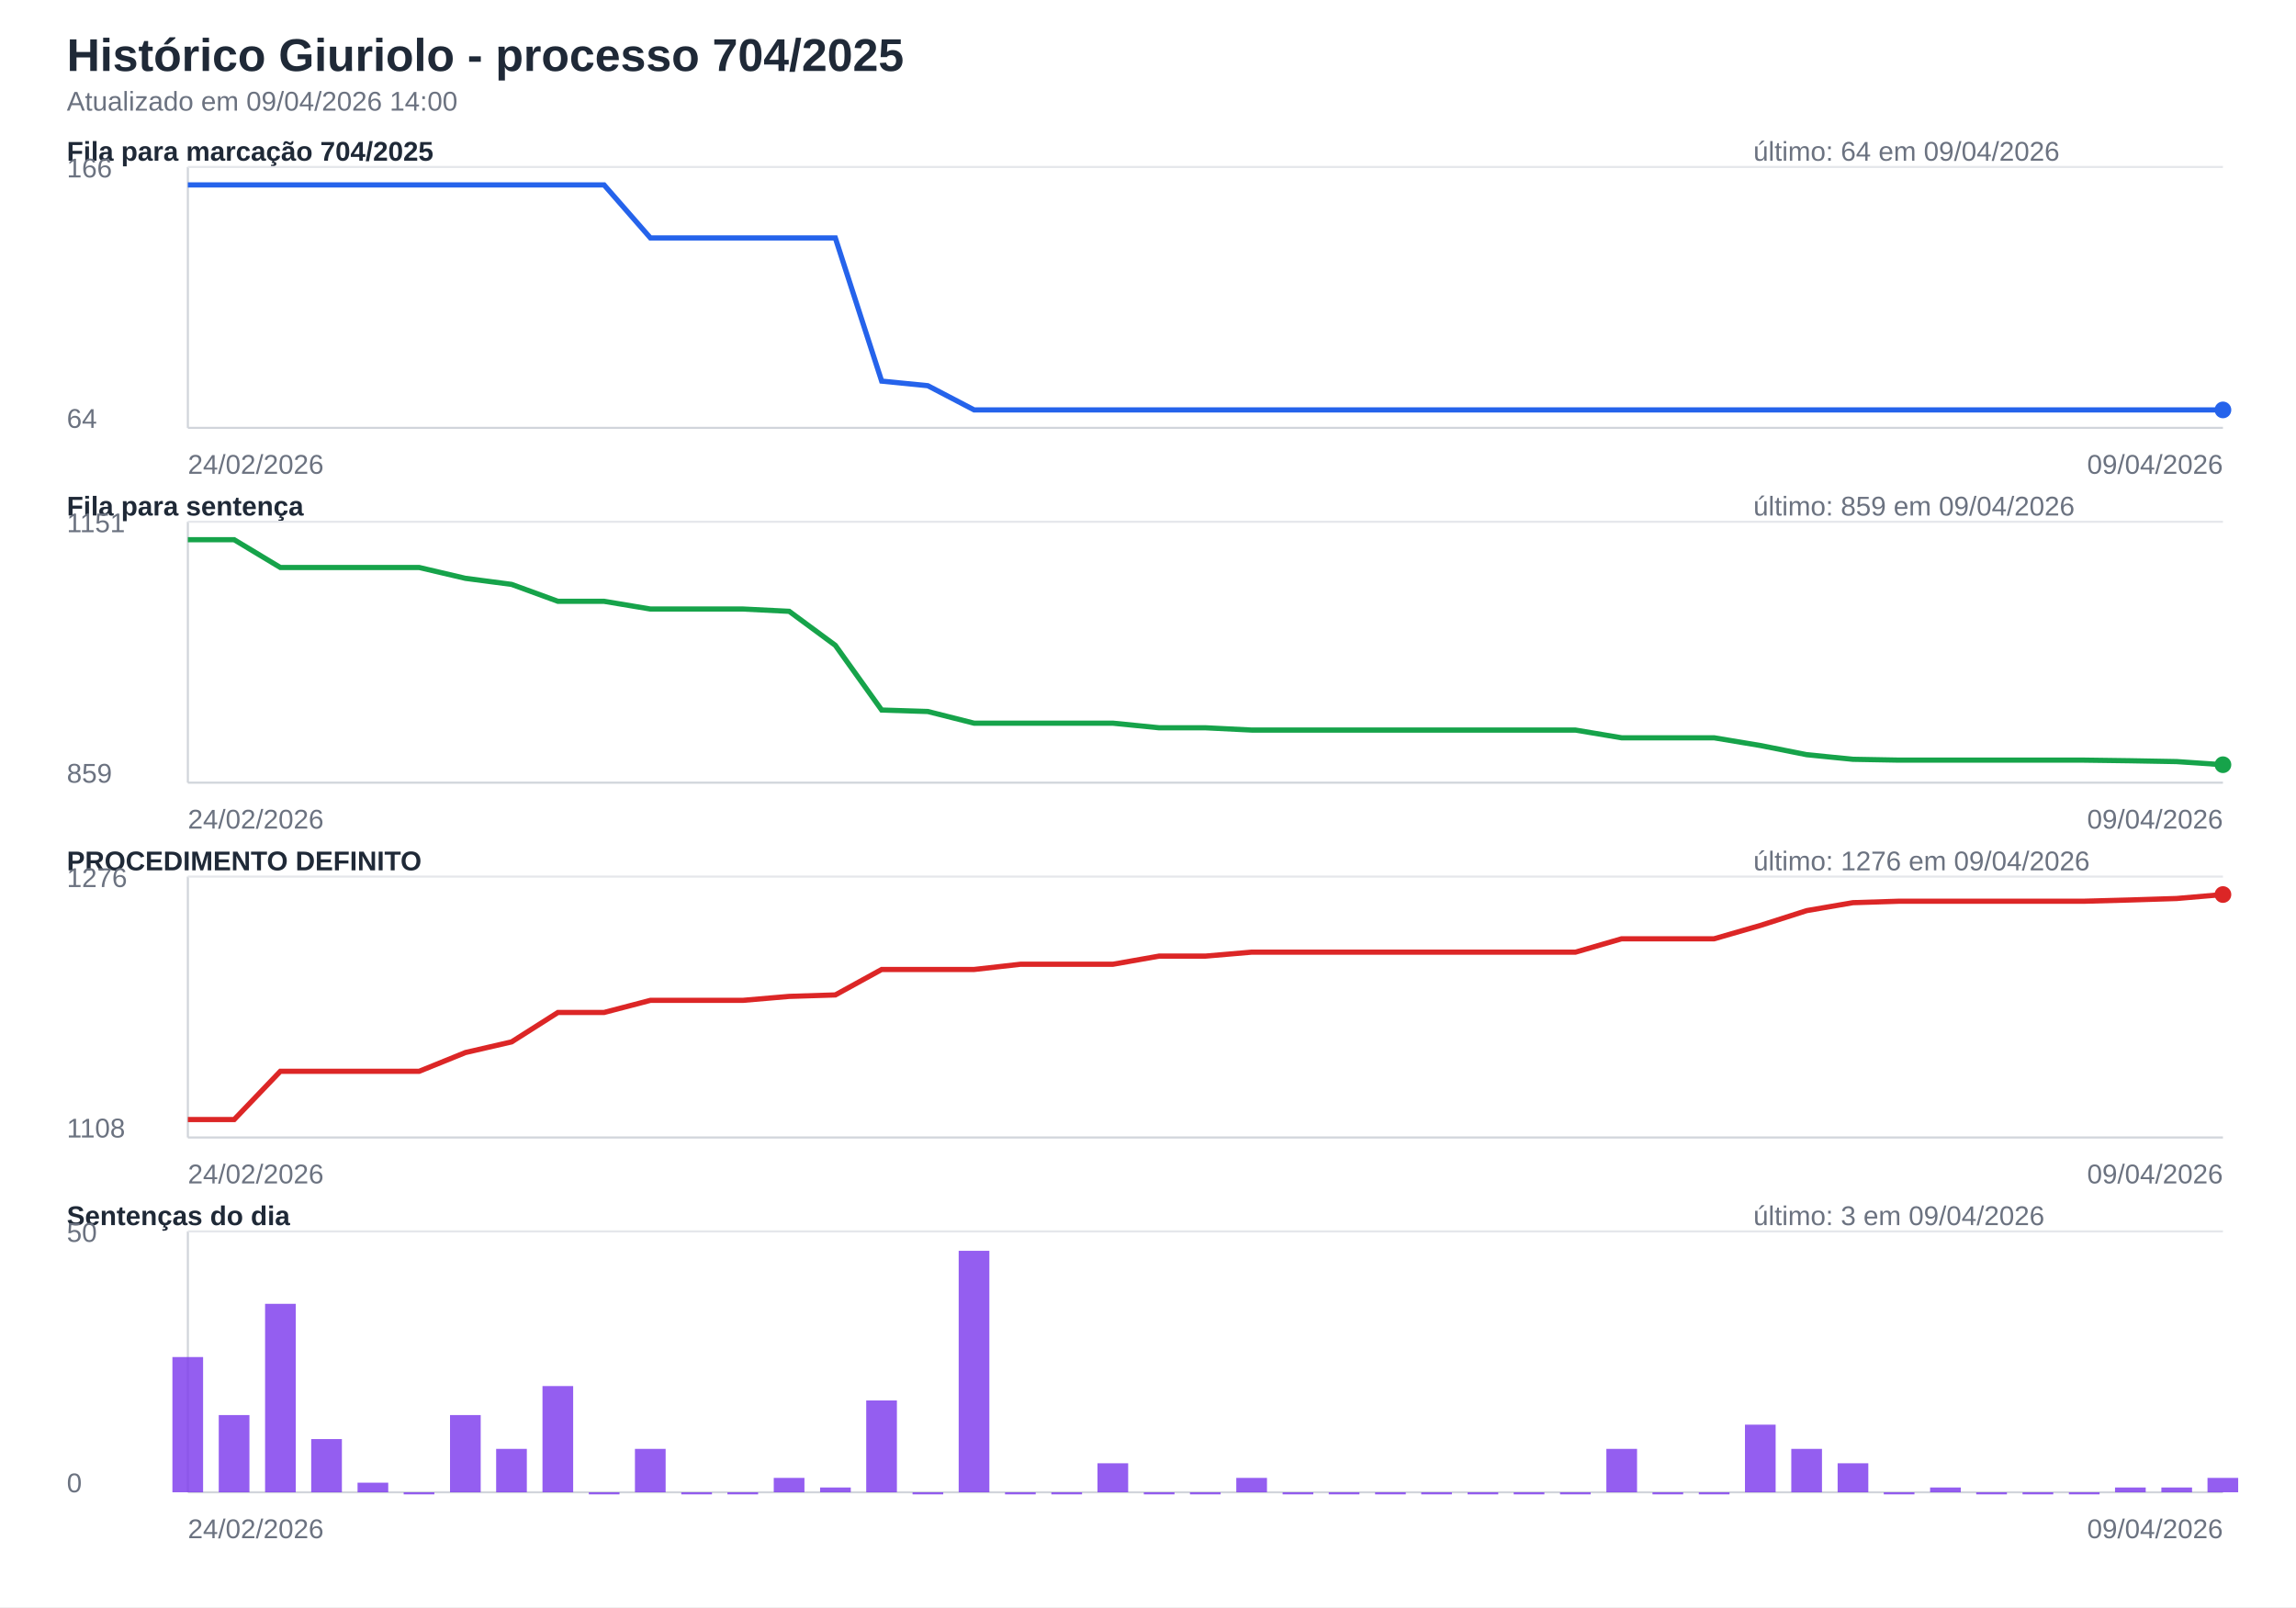
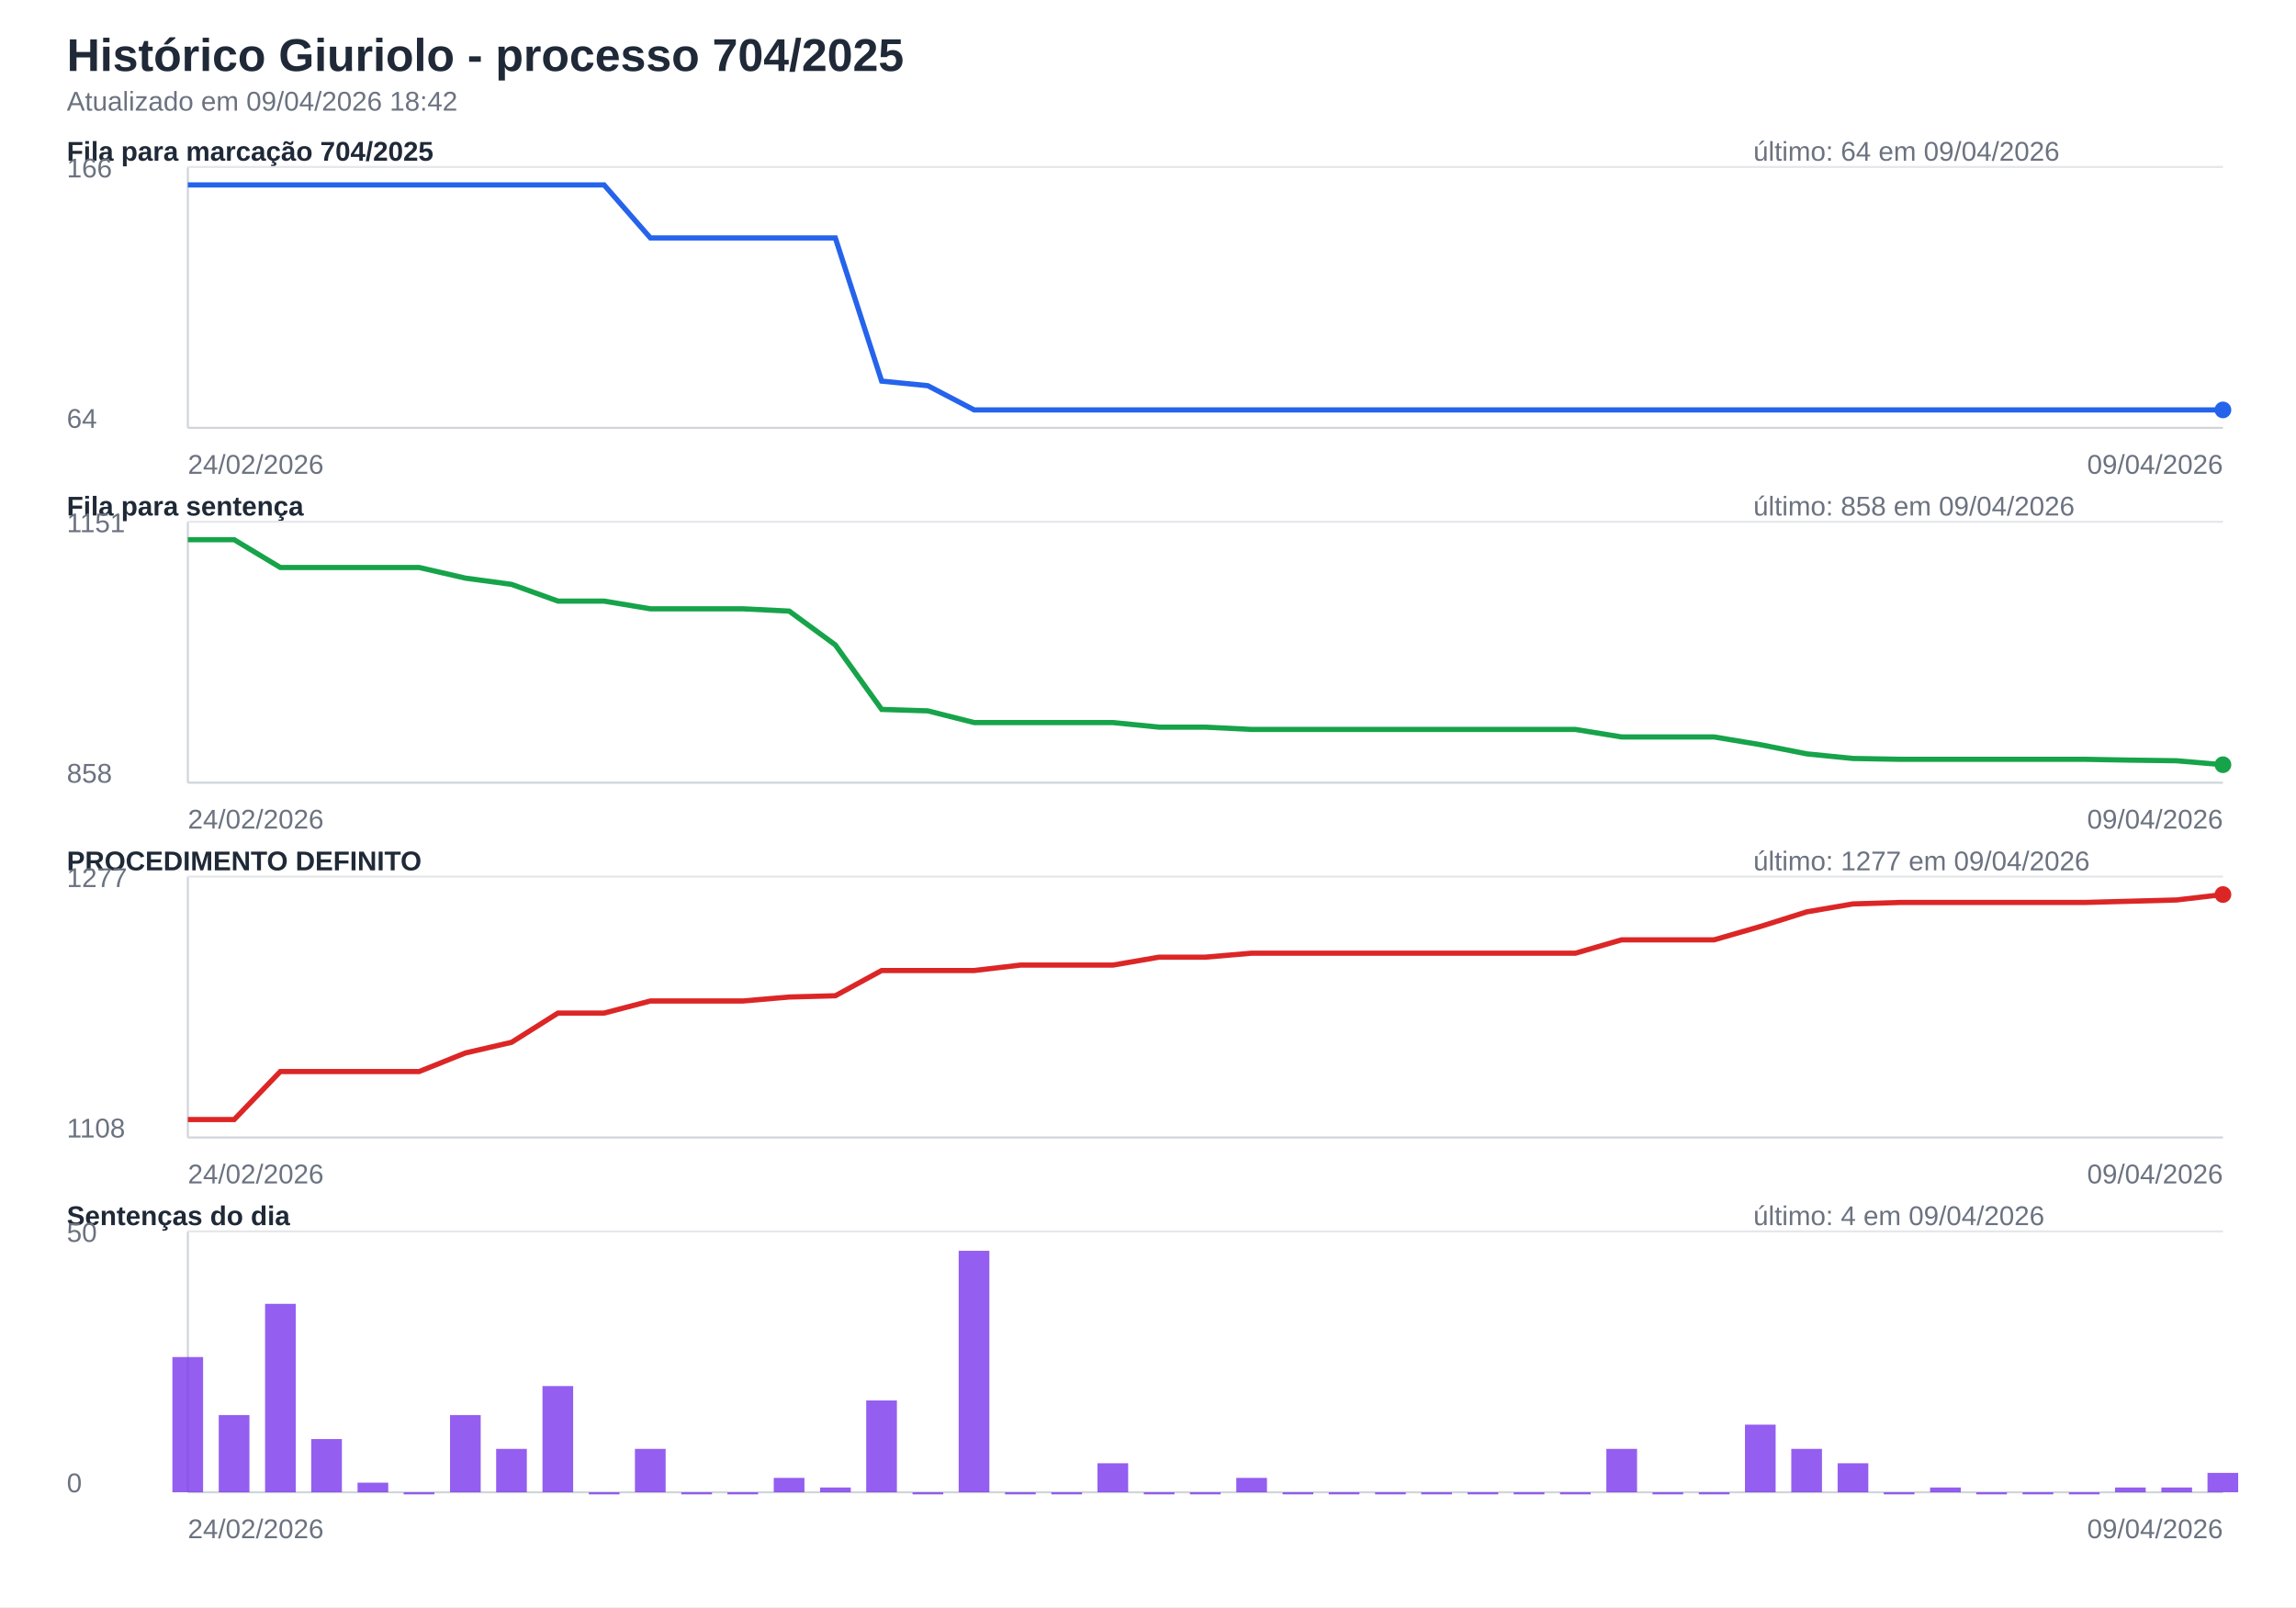
<svg xmlns="http://www.w3.org/2000/svg" width="1100" height="770" viewBox="0 0 1100 770">
  <rect width="100%" height="100%" fill="#ffffff" />
  <style>text{font-family:Segoe UI,Arial,sans-serif;font-size:13px;fill:#1f2937}.titulo{font-size:22px;font-weight:700}.sub{fill:#6b7280}.eixo{stroke:#d1d5db;stroke-width:1}.grade{stroke:#e5e7eb;stroke-width:1}.linha{fill:none;stroke-width:2.5}.barra{opacity:.82}</style>
  <text class="titulo" x="32" y="34">Histórico Giuriolo - processo 704/2025</text>
-   <text class="sub" x="32" y="53">Atualizado em 09/04/2026 14:00</text>
+   <text class="sub" x="32" y="53">Atualizado em 09/04/2026 18:42</text>
  <text x="32" y="77" font-weight="700">Fila para marcação 704/2025</text>
  <text class="sub" x="840" y="77">último: 64 em 09/04/2026</text>
  <line class="eixo" x1="90" y1="205" x2="1065" y2="205" />
  <line class="eixo" x1="90" y1="80" x2="90" y2="205" />
  <line class="grade" x1="90" y1="80" x2="1065" y2="80" />
  <text class="sub" x="32" y="85">166</text>
  <text class="sub" x="32" y="205">64</text>
  <path class="linha" stroke="#2563eb" d="M90.0,88.6 L112.2,88.6 L134.3,88.6 L156.5,88.6 L178.6,88.6 L200.8,88.6 L223.0,88.6 L245.1,88.6 L267.3,88.6 L289.4,88.6 L311.6,114.0 L333.8,114.0 L355.9,114.0 L378.1,114.0 L400.2,114.0 L422.4,182.6 L444.5,184.8 L466.7,196.4 L488.9,196.4 L511.0,196.4 L533.2,196.4 L555.3,196.4 L577.5,196.4 L599.7,196.4 L621.8,196.4 L644.0,196.4 L666.1,196.4 L688.3,196.4 L710.5,196.4 L732.6,196.4 L754.8,196.4 L776.9,196.4 L799.1,196.4 L821.2,196.4 L843.4,196.4 L865.6,196.4 L887.7,196.4 L909.9,196.4 L932.0,196.4 L954.2,196.4 L976.4,196.4 L998.5,196.4 L1020.7,196.4 L1042.8,196.4 L1065.0,196.4" />
  <circle cx="1065.0" cy="196.4" r="4" fill="#2563eb" />
  <text class="sub" x="90" y="227">24/02/2026</text>
  <text class="sub" text-anchor="end" x="1065" y="227">09/04/2026</text>
  <text x="32" y="247" font-weight="700">Fila para sentença</text>
-   <text class="sub" x="840" y="247">último: 859 em 09/04/2026</text>
+   <text class="sub" x="840" y="247">último: 858 em 09/04/2026</text>
  <line class="eixo" x1="90" y1="375" x2="1065" y2="375" />
  <line class="eixo" x1="90" y1="250" x2="90" y2="375" />
  <line class="grade" x1="90" y1="250" x2="1065" y2="250" />
  <text class="sub" x="32" y="255">1151</text>
-   <text class="sub" x="32" y="375">859</text>
-   <path class="linha" stroke="#16a34a" d="M90.0,258.6 L112.2,258.6 L134.3,271.9 L156.5,271.9 L178.6,271.9 L200.8,271.9 L223.0,277.1 L245.1,280.0 L267.3,288.1 L289.4,288.1 L311.6,291.8 L333.8,291.8 L355.9,291.8 L378.1,292.9 L400.2,309.2 L422.4,340.2 L444.5,340.9 L466.7,346.5 L488.9,346.5 L511.0,346.5 L533.2,346.5 L555.3,348.7 L577.5,348.7 L599.7,349.8 L621.8,349.8 L644.0,349.8 L666.1,349.8 L688.3,349.8 L710.5,349.8 L732.6,349.8 L754.8,349.8 L776.9,353.5 L799.1,353.5 L821.2,353.5 L843.4,357.2 L865.6,361.6 L887.7,363.8 L909.9,364.2 L932.0,364.2 L954.2,364.2 L976.4,364.2 L998.5,364.2 L1020.7,364.5 L1042.8,364.9 L1065.0,366.4" />
+   <text class="sub" x="32" y="375">858</text>
+   <path class="linha" stroke="#16a34a" d="M90.0,258.6 L112.2,258.6 L134.3,271.9 L156.5,271.9 L178.6,271.9 L200.8,271.9 L223.0,277.0 L245.1,280.0 L267.3,288.0 L289.4,288.0 L311.6,291.7 L333.8,291.7 L355.9,291.7 L378.1,292.8 L400.2,309.0 L422.4,339.9 L444.5,340.6 L466.7,346.2 L488.9,346.2 L511.0,346.2 L533.2,346.2 L555.3,348.4 L577.5,348.4 L599.7,349.5 L621.8,349.5 L644.0,349.5 L666.1,349.5 L688.3,349.5 L710.5,349.5 L732.6,349.5 L754.8,349.5 L776.9,353.1 L799.1,353.1 L821.2,353.1 L843.4,356.8 L865.6,361.2 L887.7,363.4 L909.9,363.8 L932.0,363.8 L954.2,363.8 L976.4,363.8 L998.5,363.8 L1020.7,364.2 L1042.8,364.5 L1065.0,366.4" />
  <circle cx="1065.0" cy="366.4" r="4" fill="#16a34a" />
  <text class="sub" x="90" y="397">24/02/2026</text>
  <text class="sub" text-anchor="end" x="1065" y="397">09/04/2026</text>
  <text x="32" y="417" font-weight="700">PROCEDIMENTO DEFINITO</text>
-   <text class="sub" x="840" y="417">último: 1276 em 09/04/2026</text>
+   <text class="sub" x="840" y="417">último: 1277 em 09/04/2026</text>
  <line class="eixo" x1="90" y1="545" x2="1065" y2="545" />
  <line class="eixo" x1="90" y1="420" x2="90" y2="545" />
  <line class="grade" x1="90" y1="420" x2="1065" y2="420" />
-   <text class="sub" x="32" y="425">1276</text>
+   <text class="sub" x="32" y="425">1277</text>
  <text class="sub" x="32" y="545">1108</text>
-   <path class="linha" stroke="#dc2626" d="M90.0,536.4 L112.2,536.4 L134.3,513.3 L156.5,513.3 L178.6,513.3 L200.8,513.3 L223.0,504.3 L245.1,499.2 L267.3,485.1 L289.4,485.1 L311.6,479.3 L333.8,479.3 L355.9,479.3 L378.1,477.4 L400.2,476.7 L422.4,464.5 L444.5,464.5 L466.7,464.5 L488.9,462.0 L511.0,462.0 L533.2,462.0 L555.3,458.1 L577.5,458.1 L599.7,456.2 L621.8,456.2 L644.0,456.2 L666.1,456.2 L688.3,456.2 L710.5,456.2 L732.6,456.2 L754.8,456.2 L776.9,449.8 L799.1,449.8 L821.2,449.8 L843.4,443.4 L865.6,436.3 L887.7,432.5 L909.9,431.8 L932.0,431.8 L954.2,431.8 L976.4,431.8 L998.5,431.8 L1020.7,431.2 L1042.8,430.5 L1065.0,428.6" />
+   <path class="linha" stroke="#dc2626" d="M90.0,536.4 L112.2,536.4 L134.3,513.4 L156.5,513.4 L178.6,513.4 L200.8,513.4 L223.0,504.5 L245.1,499.4 L267.3,485.4 L289.4,485.4 L311.6,479.6 L333.8,479.6 L355.9,479.6 L378.1,477.7 L400.2,477.1 L422.4,465.0 L444.5,465.0 L466.7,465.0 L488.9,462.4 L511.0,462.4 L533.2,462.4 L555.3,458.6 L577.5,458.6 L599.7,456.7 L621.8,456.7 L644.0,456.7 L666.1,456.7 L688.3,456.7 L710.5,456.7 L732.6,456.7 L754.8,456.7 L776.9,450.3 L799.1,450.3 L821.2,450.3 L843.4,443.9 L865.6,436.9 L887.7,433.1 L909.9,432.4 L932.0,432.4 L954.2,432.4 L976.4,432.4 L998.5,432.4 L1020.7,431.8 L1042.8,431.2 L1065.0,428.6" />
  <circle cx="1065.0" cy="428.6" r="4" fill="#dc2626" />
  <text class="sub" x="90" y="567">24/02/2026</text>
  <text class="sub" text-anchor="end" x="1065" y="567">09/04/2026</text>
  <text x="32" y="587" font-weight="700">Sentenças do dia</text>
-   <text class="sub" x="840" y="587">último: 3 em 09/04/2026</text>
+   <text class="sub" x="840" y="587">último: 4 em 09/04/2026</text>
  <line class="eixo" x1="90" y1="715" x2="1065" y2="715" />
  <line class="eixo" x1="90" y1="590" x2="90" y2="715" />
  <line class="grade" x1="90" y1="590" x2="1065" y2="590" />
  <text class="sub" x="32" y="595">50</text>
  <text class="sub" x="32" y="715">0</text>
  <rect class="barra" x="82.6" y="650.2" width="14.7" height="64.8" fill="#7c3aed" />
  <rect class="barra" x="104.8" y="678.0" width="14.7" height="37.0" fill="#7c3aed" />
  <rect class="barra" x="127.0" y="624.7" width="14.7" height="90.3" fill="#7c3aed" />
  <rect class="barra" x="149.1" y="689.5" width="14.7" height="25.5" fill="#7c3aed" />
  <rect class="barra" x="171.3" y="710.4" width="14.7" height="4.6" fill="#7c3aed" />
  <rect class="barra" x="193.4" y="715.0" width="14.7" height="1.0" fill="#7c3aed" />
  <rect class="barra" x="215.6" y="678.0" width="14.7" height="37.0" fill="#7c3aed" />
  <rect class="barra" x="237.7" y="694.2" width="14.7" height="20.8" fill="#7c3aed" />
  <rect class="barra" x="259.9" y="664.1" width="14.7" height="50.9" fill="#7c3aed" />
  <rect class="barra" x="282.1" y="715.0" width="14.7" height="1.0" fill="#7c3aed" />
  <rect class="barra" x="304.2" y="694.2" width="14.7" height="20.8" fill="#7c3aed" />
  <rect class="barra" x="326.4" y="715.0" width="14.7" height="1.0" fill="#7c3aed" />
  <rect class="barra" x="348.5" y="715.0" width="14.7" height="1.0" fill="#7c3aed" />
  <rect class="barra" x="370.7" y="708.1" width="14.7" height="6.9" fill="#7c3aed" />
  <rect class="barra" x="392.9" y="712.7" width="14.7" height="2.3" fill="#7c3aed" />
  <rect class="barra" x="415.0" y="671.0" width="14.7" height="44.0" fill="#7c3aed" />
  <rect class="barra" x="437.2" y="715.0" width="14.7" height="1.0" fill="#7c3aed" />
  <rect class="barra" x="459.3" y="599.3" width="14.7" height="115.7" fill="#7c3aed" />
  <rect class="barra" x="481.5" y="715.0" width="14.7" height="1.0" fill="#7c3aed" />
  <rect class="barra" x="503.7" y="715.0" width="14.7" height="1.0" fill="#7c3aed" />
  <rect class="barra" x="525.8" y="701.1" width="14.7" height="13.9" fill="#7c3aed" />
  <rect class="barra" x="548.0" y="715.0" width="14.7" height="1.0" fill="#7c3aed" />
  <rect class="barra" x="570.1" y="715.0" width="14.7" height="1.0" fill="#7c3aed" />
  <rect class="barra" x="592.3" y="708.1" width="14.7" height="6.9" fill="#7c3aed" />
  <rect class="barra" x="614.5" y="715.0" width="14.7" height="1.0" fill="#7c3aed" />
  <rect class="barra" x="636.6" y="715.0" width="14.7" height="1.0" fill="#7c3aed" />
  <rect class="barra" x="658.8" y="715.0" width="14.7" height="1.0" fill="#7c3aed" />
  <rect class="barra" x="680.9" y="715.0" width="14.7" height="1.0" fill="#7c3aed" />
  <rect class="barra" x="703.1" y="715.0" width="14.7" height="1.0" fill="#7c3aed" />
  <rect class="barra" x="725.2" y="715.0" width="14.7" height="1.0" fill="#7c3aed" />
  <rect class="barra" x="747.4" y="715.0" width="14.7" height="1.0" fill="#7c3aed" />
  <rect class="barra" x="769.6" y="694.2" width="14.7" height="20.8" fill="#7c3aed" />
  <rect class="barra" x="791.7" y="715.0" width="14.7" height="1.0" fill="#7c3aed" />
  <rect class="barra" x="813.9" y="715.0" width="14.7" height="1.0" fill="#7c3aed" />
  <rect class="barra" x="836.0" y="682.6" width="14.7" height="32.4" fill="#7c3aed" />
  <rect class="barra" x="858.2" y="694.2" width="14.7" height="20.8" fill="#7c3aed" />
  <rect class="barra" x="880.4" y="701.1" width="14.7" height="13.9" fill="#7c3aed" />
  <rect class="barra" x="902.5" y="715.0" width="14.7" height="1.0" fill="#7c3aed" />
  <rect class="barra" x="924.7" y="712.7" width="14.7" height="2.3" fill="#7c3aed" />
  <rect class="barra" x="946.8" y="715.0" width="14.7" height="1.0" fill="#7c3aed" />
  <rect class="barra" x="969.0" y="715.0" width="14.7" height="1.0" fill="#7c3aed" />
  <rect class="barra" x="991.2" y="715.0" width="14.7" height="1.0" fill="#7c3aed" />
  <rect class="barra" x="1013.3" y="712.7" width="14.7" height="2.3" fill="#7c3aed" />
  <rect class="barra" x="1035.5" y="712.7" width="14.7" height="2.3" fill="#7c3aed" />
-   <rect class="barra" x="1057.6" y="708.1" width="14.7" height="6.9" fill="#7c3aed" />
+   <rect class="barra" x="1057.6" y="705.7" width="14.7" height="9.3" fill="#7c3aed" />
  <text class="sub" x="90" y="737">24/02/2026</text>
  <text class="sub" text-anchor="end" x="1065" y="737">09/04/2026</text>
</svg>
